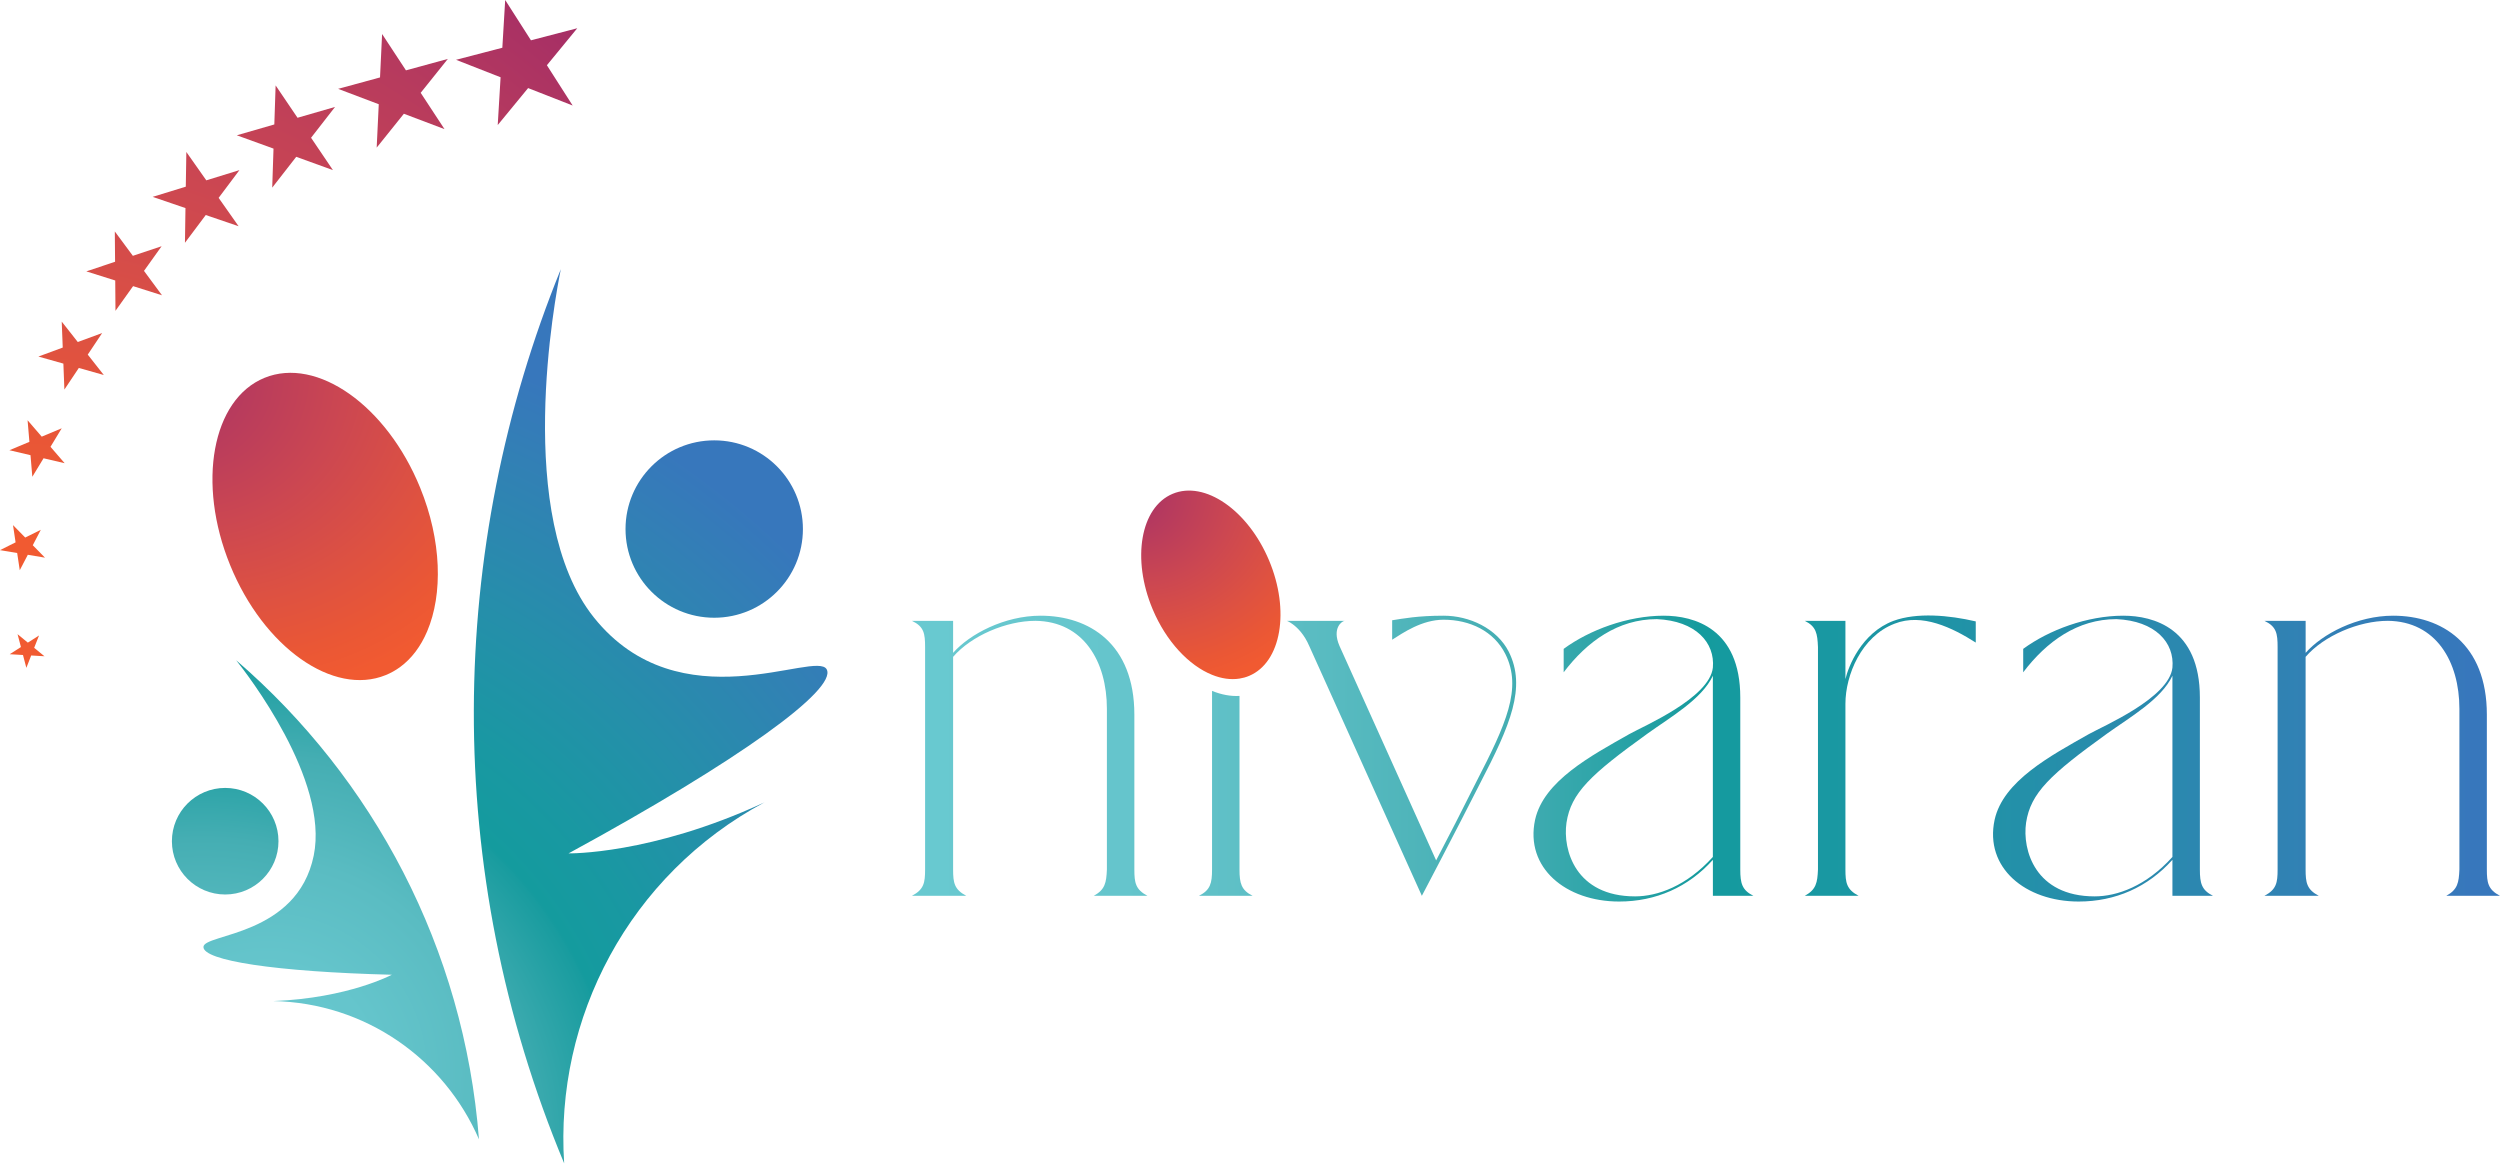
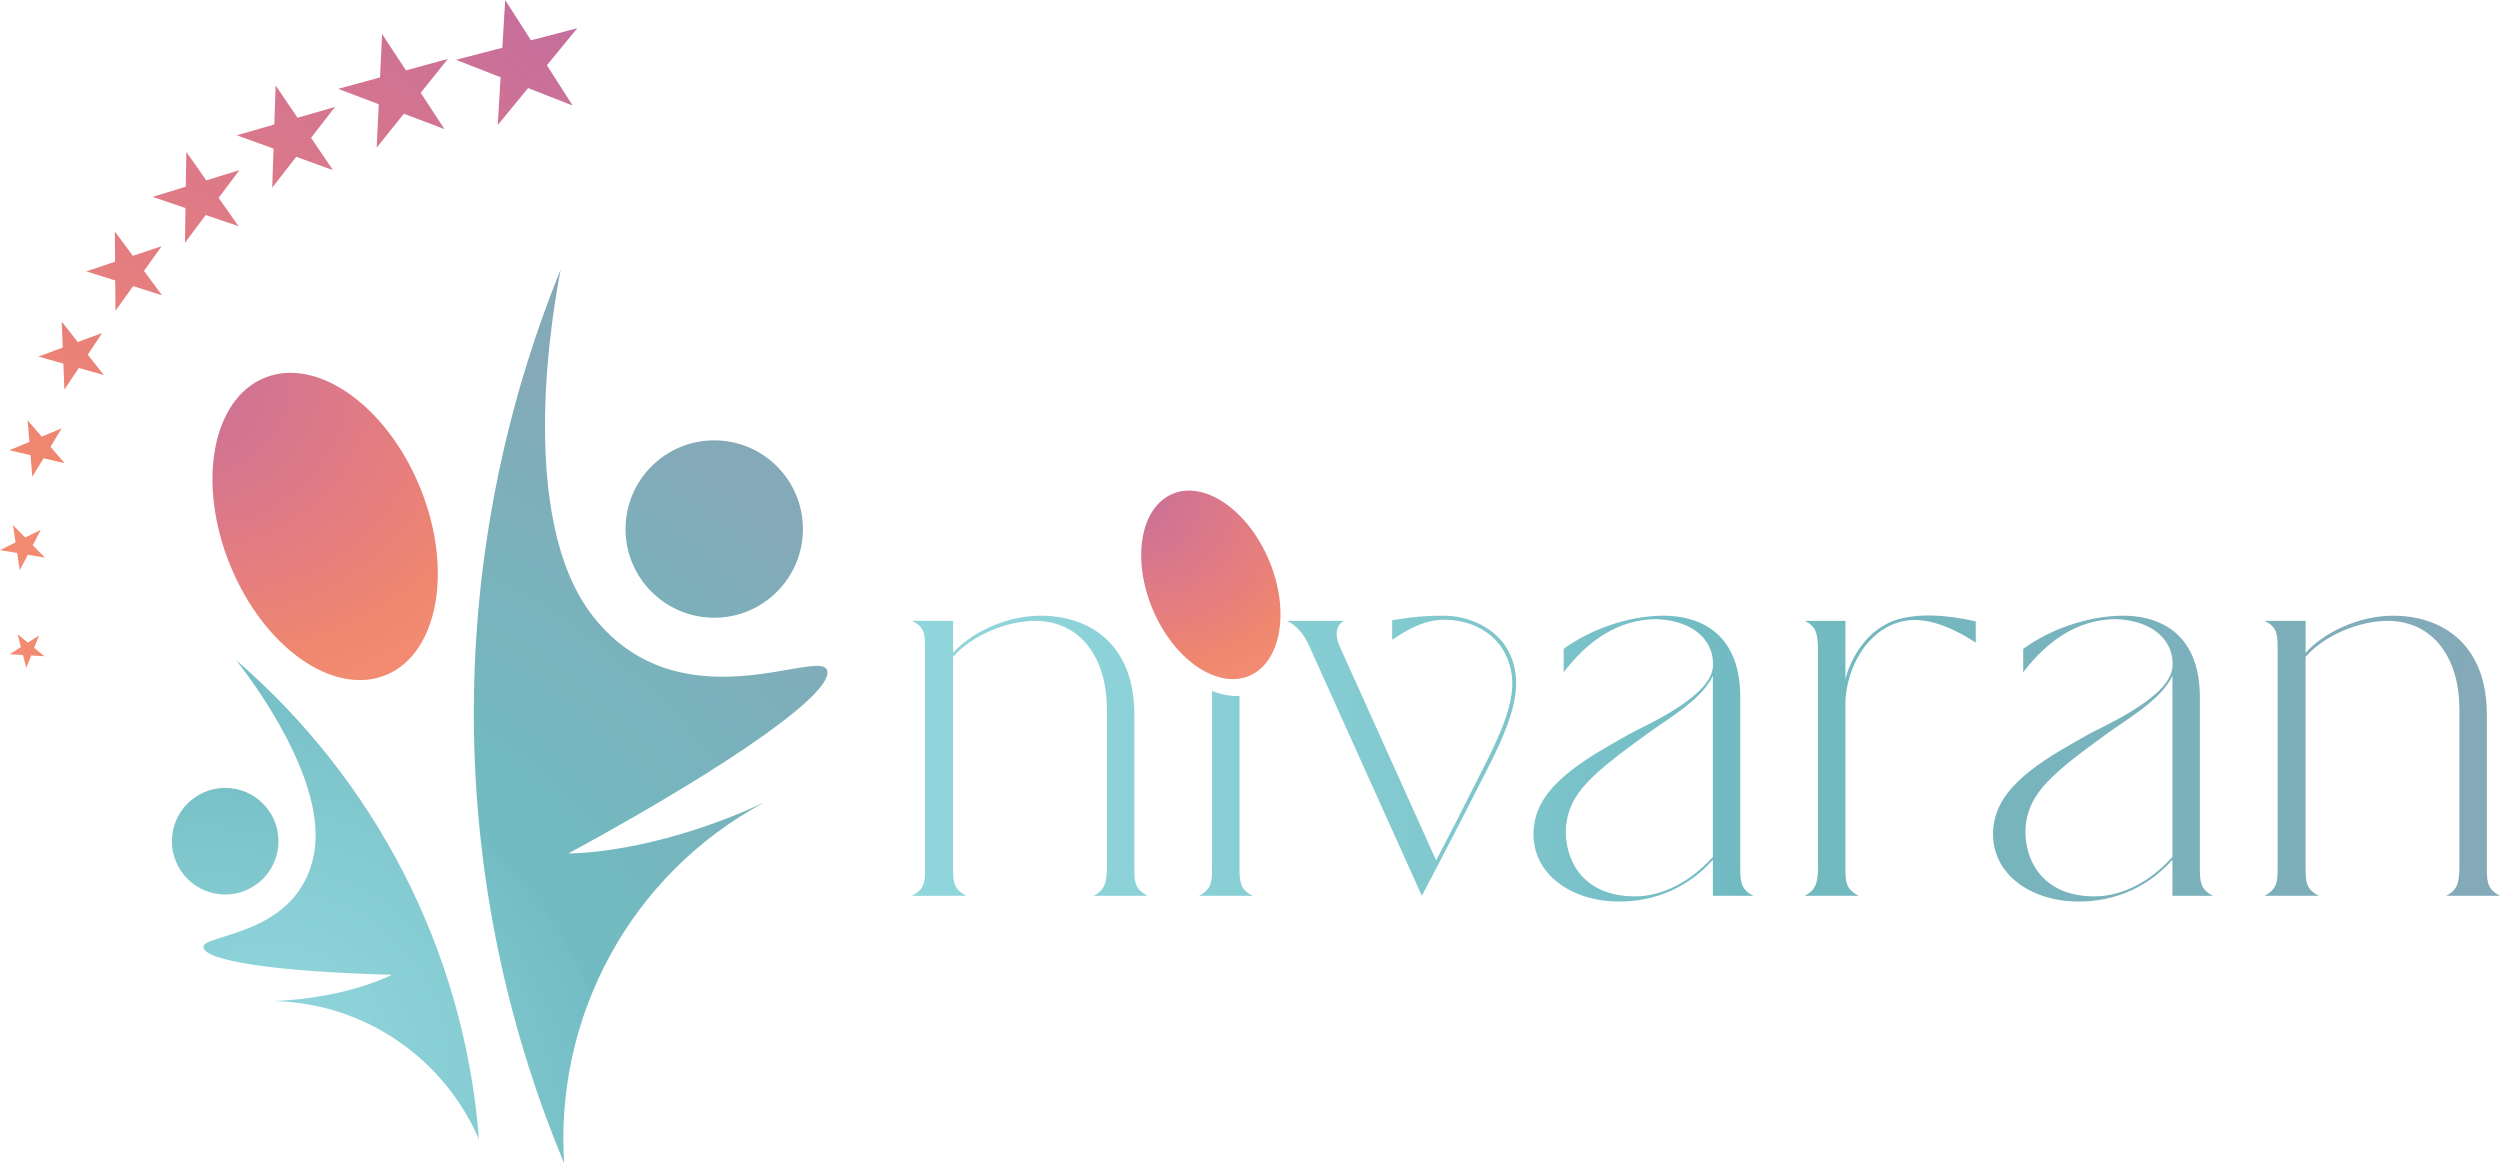
<svg xmlns="http://www.w3.org/2000/svg" version="1.1" id="Layer_1" x="0px" y="0px" style="enable-background:new 0 0 866.61 433.6;" xml:space="preserve" viewBox="48.13 37.57 770.35 358.47">
  <style type="text/css">
	.st0{fill:url(#SVGID_1_);}
	.st1{fill:url(#SVGID_00000060721540436288784930000014160947659736353701_);}
	.st2{fill:url(#SVGID_00000072988646535697203740000004043764986282430388_);}
	.st3{fill:url(#SVGID_00000096024638398838773770000013129828127170407054_);}
	.st4{fill:url(#SVGID_00000080917596597624702360000003224550388802093960_);}
	.st5{fill:url(#SVGID_00000056389327006434003750000010926259623711523971_);}
	.st6{fill:url(#SVGID_00000021823731436810591260000016897533932617479103_);}
	.st7{fill:url(#SVGID_00000080204373350237201970000018107610129797673145_);}
	.st8{fill:url(#SVGID_00000179614275780826298440000007613973209578352012_);}
	.st9{fill:url(#XMLID_00000045580138238951704320000012065291948687688892_);}
	.st10{fill:url(#SVGID_00000085230729097488031420000015898100472303192204_);}
	.st11{fill:url(#SVGID_00000047056388320451920340000003766235239569798314_);}
	.st12{fill:url(#SVGID_00000132075303366435100540000007967686789100861338_);}
	.st13{fill:url(#SVGID_00000004513195163041211110000012597767893465616040_);}
	.st14{fill:url(#SVGID_00000137814571455865651680000000812849981092999101_);}
	.st15{fill:url(#SVGID_00000129899837928364333530000003887594844901216913_);}
	.st16{fill:url(#SVGID_00000080207475874586517430000005937635034657326500_);}
	.st17{fill:url(#XMLID_00000070098073051554152660000001212965922143315086_);}
	.st18{fill:url(#SVGID_00000008838564715502022820000010535846437333501331_);}
	.st19{fill:url(#SVGID_00000013906903682683278180000013893514514817712570_);}
	.st20{fill:url(#SVGID_00000059302276806596923540000012967102490153277854_);}
	.st21{fill:url(#SVGID_00000018925826330900701620000011010978417474487731_);}
</style>
  <g>
    <g>
      <g>
        <g>
          <linearGradient id="SVGID_1_" gradientUnits="userSpaceOnUse" x1="332.858" y1="270.447" x2="810.182" y2="270.447">
-             <stop offset="0" style="stop-color:#68C9D0" />
-             <stop offset="0.128" style="stop-color:#65C5CC" />
-             <stop offset="0.251" style="stop-color:#5ABCC2" />
-             <stop offset="0.374" style="stop-color:#45AEB3" />
-             <stop offset="0.494" style="stop-color:#199C9F" />
-             <stop offset="0.5" style="stop-color:#149B9E" />
-             <stop offset="0.584" style="stop-color:#1998A2" />
-             <stop offset="0.725" style="stop-color:#258FAA" />
-             <stop offset="0.905" style="stop-color:#3280B5" />
-             <stop offset="1" style="stop-color:#3777BC" />
+             <stop offset="0" style="stop-color:#90D5DB" />
+             <stop offset="0.128" style="stop-color:#8CD2D8" />
+             <stop offset="0.251" style="stop-color:#86CCD3" />
+             <stop offset="0.374" style="stop-color:#7EC5CC" />
+             <stop offset="0.494" style="stop-color:#74BDC4" />
+             <stop offset="0.5" style="stop-color:#72BBC2" />
+             <stop offset="0.584" style="stop-color:#73B9C0" />
+             <stop offset="0.725" style="stop-color:#78B4BD" />
+             <stop offset="0.905" style="stop-color:#7EAEBA" />
+             <stop offset="1" style="stop-color:#84A9B8" />
          </linearGradient>
          <path class="st0" d="M385.16,313.61h16.56c-3.7-1.94-4.05-4.05-4.05-8.1v-47.74c0-21.84-13.91-30.48-28.89-30.48      c-11.1,0-21.84,5.64-26.96,11.45v-9.86h-12.68c3.7,1.76,4.05,3.87,4.05,8.1v68.52c0,4.05-0.35,6.16-4.05,8.1h16.73      c-3.7-1.94-4.05-4.05-4.05-8.1v-65.53c5.63-6.52,16.38-11.1,25.37-11.1c14.8,0.18,22.02,12.51,22.02,27.13v49.5      C389.03,309.56,388.68,311.67,385.16,313.61z" />
          <linearGradient id="SVGID_00000132784390219763617990000006810239088434924974_" gradientUnits="userSpaceOnUse" x1="332.858" y1="282.031" x2="810.182" y2="282.031">
-             <stop offset="0" style="stop-color:#68C9D0" />
-             <stop offset="0.128" style="stop-color:#65C5CC" />
-             <stop offset="0.251" style="stop-color:#5ABCC2" />
-             <stop offset="0.374" style="stop-color:#45AEB3" />
-             <stop offset="0.494" style="stop-color:#199C9F" />
-             <stop offset="0.5" style="stop-color:#149B9E" />
-             <stop offset="0.584" style="stop-color:#1998A2" />
-             <stop offset="0.725" style="stop-color:#258FAA" />
-             <stop offset="0.905" style="stop-color:#3280B5" />
-             <stop offset="1" style="stop-color:#3777BC" />
+             <stop offset="0" style="stop-color:#90D5DB" />
+             <stop offset="0.128" style="stop-color:#8CD2D8" />
+             <stop offset="0.251" style="stop-color:#86CCD3" />
+             <stop offset="0.374" style="stop-color:#7EC5CC" />
+             <stop offset="0.494" style="stop-color:#74BDC4" />
+             <stop offset="0.5" style="stop-color:#72BBC2" />
+             <stop offset="0.584" style="stop-color:#73B9C0" />
+             <stop offset="0.725" style="stop-color:#78B4BD" />
+             <stop offset="0.905" style="stop-color:#7EAEBA" />
+             <stop offset="1" style="stop-color:#84A9B8" />
          </linearGradient>
          <path style="fill:url(#SVGID_00000132784390219763617990000006810239088434924974_);" d="M434.12,313.61h-16.56      c3.53-1.76,4.05-3.87,4.05-8.1v-55.05c2.85,1.16,5.71,1.71,8.46,1.55v53.5C430.07,309.73,430.6,311.85,434.12,313.61z" />
          <linearGradient id="SVGID_00000068674353404275581080000009307010966754961280_" gradientUnits="userSpaceOnUse" x1="332.858" y1="270.447" x2="810.182" y2="270.447">
-             <stop offset="0" style="stop-color:#68C9D0" />
-             <stop offset="0.128" style="stop-color:#65C5CC" />
-             <stop offset="0.251" style="stop-color:#5ABCC2" />
-             <stop offset="0.374" style="stop-color:#45AEB3" />
-             <stop offset="0.494" style="stop-color:#199C9F" />
-             <stop offset="0.5" style="stop-color:#149B9E" />
-             <stop offset="0.584" style="stop-color:#1998A2" />
-             <stop offset="0.725" style="stop-color:#258FAA" />
-             <stop offset="0.905" style="stop-color:#3280B5" />
-             <stop offset="1" style="stop-color:#3777BC" />
+             <stop offset="0" style="stop-color:#90D5DB" />
+             <stop offset="0.128" style="stop-color:#8CD2D8" />
+             <stop offset="0.251" style="stop-color:#86CCD3" />
+             <stop offset="0.374" style="stop-color:#7EC5CC" />
+             <stop offset="0.494" style="stop-color:#74BDC4" />
+             <stop offset="0.5" style="stop-color:#72BBC2" />
+             <stop offset="0.584" style="stop-color:#73B9C0" />
+             <stop offset="0.725" style="stop-color:#78B4BD" />
+             <stop offset="0.905" style="stop-color:#7EAEBA" />
+             <stop offset="1" style="stop-color:#84A9B8" />
          </linearGradient>
          <path style="fill:url(#SVGID_00000068674353404275581080000009307010966754961280_);" d="M513.04,238.39      c-3.7-7.22-12.15-11.1-20.08-11.1c-7.92,0-12.51,0.88-15.85,1.41v5.99c3.34-2.11,9.16-6.16,15.85-6.16      c8.11,0,15.5,3.52,19.03,10.57c5.28,10.57,0.18,21.67-8.99,39.46c-3.87,7.75-8.63,17.09-12.34,24.13l-29.77-66.06      c-2.46-5.63,0.88-7.75,1.59-7.75h-17.79c0,0,0.75,0.28,1.82,1.07c1.46,1.08,3.52,3.12,5.05,6.68l34.7,76.98      c0,0,10.75-20.43,17.96-34.7C513.57,260.94,518.5,249.31,513.04,238.39z" />
          <linearGradient id="SVGID_00000039110081399954668430000004358170965124699562_" gradientUnits="userSpaceOnUse" x1="332.858" y1="271.328" x2="810.182" y2="271.328">
-             <stop offset="0" style="stop-color:#68C9D0" />
-             <stop offset="0.128" style="stop-color:#65C5CC" />
-             <stop offset="0.251" style="stop-color:#5ABCC2" />
-             <stop offset="0.374" style="stop-color:#45AEB3" />
-             <stop offset="0.494" style="stop-color:#199C9F" />
-             <stop offset="0.5" style="stop-color:#149B9E" />
-             <stop offset="0.584" style="stop-color:#1998A2" />
-             <stop offset="0.725" style="stop-color:#258FAA" />
-             <stop offset="0.905" style="stop-color:#3280B5" />
-             <stop offset="1" style="stop-color:#3777BC" />
+             <stop offset="0" style="stop-color:#90D5DB" />
+             <stop offset="0.128" style="stop-color:#8CD2D8" />
+             <stop offset="0.251" style="stop-color:#86CCD3" />
+             <stop offset="0.374" style="stop-color:#7EC5CC" />
+             <stop offset="0.494" style="stop-color:#74BDC4" />
+             <stop offset="0.5" style="stop-color:#72BBC2" />
+             <stop offset="0.584" style="stop-color:#73B9C0" />
+             <stop offset="0.725" style="stop-color:#78B4BD" />
+             <stop offset="0.905" style="stop-color:#7EAEBA" />
+             <stop offset="1" style="stop-color:#84A9B8" />
          </linearGradient>
          <path style="fill:url(#SVGID_00000039110081399954668430000004358170965124699562_);" d="M588.43,313.61      c-3.52-1.76-4.05-3.87-4.05-8.1v-53.02c0-21.31-14.27-25.2-23.6-25.2c-11.1,0-22.9,4.4-30.82,10.22v7.22      c7.22-9.51,16.73-16.38,28.71-16.38c11.98,0.53,17.97,7.22,17.26,14.97c-1.05,9.34-21.31,17.97-25.72,20.44      c-11.8,6.69-26.42,14.44-29.06,26.42c-3.17,14.8,9.51,25.19,25.9,25.19c11.27,0,21.31-4.4,28.89-12.86v11.1H588.43z       M551.97,313.78c-18.32,0-22.37-14.27-21.14-22.72c1.41-9.16,7.4-14.8,25.02-27.48c6.86-4.93,16.73-10.57,20.08-17.79v55.84      C567.82,310.62,558.84,313.78,551.97,313.78z" />
          <linearGradient id="SVGID_00000072240272102334890830000018260714168983872388_" gradientUnits="userSpaceOnUse" x1="332.858" y1="270.417" x2="810.182" y2="270.417">
-             <stop offset="0" style="stop-color:#68C9D0" />
-             <stop offset="0.128" style="stop-color:#65C5CC" />
-             <stop offset="0.251" style="stop-color:#5ABCC2" />
-             <stop offset="0.374" style="stop-color:#45AEB3" />
-             <stop offset="0.494" style="stop-color:#199C9F" />
-             <stop offset="0.5" style="stop-color:#149B9E" />
-             <stop offset="0.584" style="stop-color:#1998A2" />
-             <stop offset="0.725" style="stop-color:#258FAA" />
-             <stop offset="0.905" style="stop-color:#3280B5" />
-             <stop offset="1" style="stop-color:#3777BC" />
+             <stop offset="0" style="stop-color:#90D5DB" />
+             <stop offset="0.128" style="stop-color:#8CD2D8" />
+             <stop offset="0.251" style="stop-color:#86CCD3" />
+             <stop offset="0.374" style="stop-color:#7EC5CC" />
+             <stop offset="0.494" style="stop-color:#74BDC4" />
+             <stop offset="0.5" style="stop-color:#72BBC2" />
+             <stop offset="0.584" style="stop-color:#73B9C0" />
+             <stop offset="0.725" style="stop-color:#78B4BD" />
+             <stop offset="0.905" style="stop-color:#7EAEBA" />
+             <stop offset="1" style="stop-color:#84A9B8" />
          </linearGradient>
          <path style="fill:url(#SVGID_00000072240272102334890830000018260714168983872388_);" d="M631.58,228.88      c-9.86,3.7-13.91,14.09-14.8,17.96v-17.96h-12.51c3.52,1.76,3.87,3.87,4.05,8.1v68.52c-0.18,4.05-0.53,6.16-4.05,8.1h16.56      c-3.7-1.94-4.05-4.05-4.05-8.1v-51.08c0-8.81,4.93-20.78,15.15-24.67c8.46-3.34,17.79,1.24,25.01,5.82v-6.52      C648.67,227.12,638.81,226.23,631.58,228.88z" />
          <linearGradient id="SVGID_00000103226594964335529760000002608494530076502402_" gradientUnits="userSpaceOnUse" x1="332.858" y1="271.328" x2="810.182" y2="271.328">
-             <stop offset="0" style="stop-color:#68C9D0" />
-             <stop offset="0.128" style="stop-color:#65C5CC" />
-             <stop offset="0.251" style="stop-color:#5ABCC2" />
-             <stop offset="0.374" style="stop-color:#45AEB3" />
-             <stop offset="0.494" style="stop-color:#199C9F" />
-             <stop offset="0.5" style="stop-color:#149B9E" />
-             <stop offset="0.584" style="stop-color:#1998A2" />
-             <stop offset="0.725" style="stop-color:#258FAA" />
-             <stop offset="0.905" style="stop-color:#3280B5" />
-             <stop offset="1" style="stop-color:#3777BC" />
+             <stop offset="0" style="stop-color:#90D5DB" />
+             <stop offset="0.128" style="stop-color:#8CD2D8" />
+             <stop offset="0.251" style="stop-color:#86CCD3" />
+             <stop offset="0.374" style="stop-color:#7EC5CC" />
+             <stop offset="0.494" style="stop-color:#74BDC4" />
+             <stop offset="0.5" style="stop-color:#72BBC2" />
+             <stop offset="0.584" style="stop-color:#73B9C0" />
+             <stop offset="0.725" style="stop-color:#78B4BD" />
+             <stop offset="0.905" style="stop-color:#7EAEBA" />
+             <stop offset="1" style="stop-color:#84A9B8" />
          </linearGradient>
          <path style="fill:url(#SVGID_00000103226594964335529760000002608494530076502402_);" d="M730.05,313.61      c-3.52-1.76-4.05-3.87-4.05-8.1v-53.02c0-21.31-14.27-25.2-23.61-25.2c-11.1,0-22.9,4.4-30.83,10.22v7.22      c7.22-9.51,16.74-16.38,28.72-16.38c11.98,0.53,17.97,7.22,17.26,14.97c-1.06,9.34-21.31,17.97-25.72,20.44      c-11.81,6.69-26.43,14.44-29.07,26.42c-3.17,14.8,9.52,25.19,25.9,25.19c11.28,0,21.31-4.4,28.89-12.86v11.1H730.05z       M693.59,313.78c-18.32,0-22.37-14.27-21.14-22.72c1.41-9.16,7.4-14.8,25.01-27.48c6.87-4.93,16.73-10.57,20.08-17.79v55.84      C709.45,310.62,700.46,313.78,693.59,313.78z" />
          <linearGradient id="SVGID_00000016051423740491052530000016276437054605537458_" gradientUnits="userSpaceOnUse" x1="332.858" y1="270.447" x2="810.182" y2="270.447">
-             <stop offset="0" style="stop-color:#68C9D0" />
-             <stop offset="0.128" style="stop-color:#65C5CC" />
-             <stop offset="0.251" style="stop-color:#5ABCC2" />
-             <stop offset="0.374" style="stop-color:#45AEB3" />
-             <stop offset="0.494" style="stop-color:#199C9F" />
-             <stop offset="0.5" style="stop-color:#149B9E" />
-             <stop offset="0.584" style="stop-color:#1998A2" />
-             <stop offset="0.725" style="stop-color:#258FAA" />
-             <stop offset="0.905" style="stop-color:#3280B5" />
-             <stop offset="1" style="stop-color:#3777BC" />
+             <stop offset="0" style="stop-color:#90D5DB" />
+             <stop offset="0.128" style="stop-color:#8CD2D8" />
+             <stop offset="0.251" style="stop-color:#86CCD3" />
+             <stop offset="0.374" style="stop-color:#7EC5CC" />
+             <stop offset="0.494" style="stop-color:#74BDC4" />
+             <stop offset="0.5" style="stop-color:#72BBC2" />
+             <stop offset="0.584" style="stop-color:#73B9C0" />
+             <stop offset="0.725" style="stop-color:#78B4BD" />
+             <stop offset="0.905" style="stop-color:#7EAEBA" />
+             <stop offset="1" style="stop-color:#84A9B8" />
          </linearGradient>
          <path style="fill:url(#SVGID_00000016051423740491052530000016276437054605537458_);" d="M801.92,313.61h16.56      c-3.7-1.94-4.05-4.05-4.05-8.1v-47.74c0-21.84-13.92-30.48-28.89-30.48c-11.09,0-21.84,5.64-26.95,11.45v-9.86H745.9      c3.7,1.76,4.05,3.87,4.05,8.1v68.52c0,4.05-0.35,6.16-4.05,8.1h16.73c-3.7-1.94-4.05-4.05-4.05-8.1v-65.53      c5.63-6.52,16.38-11.1,25.37-11.1c14.8,0.18,22.02,12.51,22.02,27.13v49.5C805.8,309.56,805.44,311.67,801.92,313.61z" />
        </g>
        <radialGradient id="SVGID_00000099623144927735157410000007511827235393679533_" cx="409.861" cy="189.387" r="72.153" fx="394.286" fy="189.406" gradientUnits="userSpaceOnUse">
-           <stop offset="0" style="stop-color:#A52E66" />
-           <stop offset="0.164" style="stop-color:#B63A5E" />
-           <stop offset="0.389" style="stop-color:#CC4751" />
-           <stop offset="0.582" style="stop-color:#DD5142" />
-           <stop offset="0.734" style="stop-color:#EA5735" />
-           <stop offset="0.825" style="stop-color:#F15A31" />
+           <stop offset="0" style="stop-color:#C46D9E" />
+           <stop offset="0.164" style="stop-color:#D07393" />
+           <stop offset="0.389" style="stop-color:#DE7A87" />
+           <stop offset="0.582" style="stop-color:#E8807A" />
+           <stop offset="0.734" style="stop-color:#EF876F" />
+           <stop offset="0.825" style="stop-color:#F28B72" />
        </radialGradient>
        <path style="fill:url(#SVGID_00000099623144927735157410000007511827235393679533_);" d="M433.04,245.83     c-0.96,0.41-1.95,0.68-2.96,0.84c-2.72,0.43-5.6,0-8.46-1.16c-7.1-2.86-14.11-10.22-18.3-20.18     c-6.52-15.49-3.78-31.43,6.13-35.59c9.9-4.16,23.21,5.01,29.72,20.5C445.68,225.74,442.94,241.67,433.04,245.83z" />
      </g>
      <g>
        <radialGradient id="SVGID_00000180361189510681840850000008482349776533899424_" cx="128.544" cy="151.988" r="120.513" fx="95.725" fy="152.799" gradientUnits="userSpaceOnUse">
-           <stop offset="0" style="stop-color:#A52E66" />
-           <stop offset="0.164" style="stop-color:#B63A5E" />
-           <stop offset="0.389" style="stop-color:#CC4751" />
-           <stop offset="0.582" style="stop-color:#DD5142" />
-           <stop offset="0.734" style="stop-color:#EA5735" />
-           <stop offset="0.825" style="stop-color:#F15A31" />
+           <stop offset="0" style="stop-color:#C46D9E" />
+           <stop offset="0.164" style="stop-color:#D07393" />
+           <stop offset="0.389" style="stop-color:#DE7A87" />
+           <stop offset="0.582" style="stop-color:#E8807A" />
+           <stop offset="0.734" style="stop-color:#EF876F" />
+           <stop offset="0.825" style="stop-color:#F28B72" />
        </radialGradient>
        <path style="fill:url(#SVGID_00000180361189510681840850000008482349776533899424_);" d="M166.99,245.59     c1.56-0.63,3.02-1.46,4.38-2.44c3.61-2.63,6.43-6.43,8.39-11.05c4.87-11.45,4.48-27.96-2.16-44.24     c-10.31-25.3-31.78-40.46-47.95-33.87c-16.17,6.6-20.92,32.44-10.6,57.73C129.36,237.03,150.82,252.19,166.99,245.59z" />
      </g>
      <g>
        <radialGradient id="XMLID_00000140014173719049018830000005457764110417029311_" cx="56.395" cy="248.298" r="265.188" gradientUnits="userSpaceOnUse">
-           <stop offset="0.175" style="stop-color:#F15A31" />
-           <stop offset="0.266" style="stop-color:#EA5735" />
-           <stop offset="0.418" style="stop-color:#DD5142" />
-           <stop offset="0.611" style="stop-color:#CC4751" />
-           <stop offset="0.836" style="stop-color:#B63A5E" />
-           <stop offset="1" style="stop-color:#A52E66" />
+           <stop offset="0.175" style="stop-color:#F28B72" />
+           <stop offset="0.266" style="stop-color:#EF876F" />
+           <stop offset="0.418" style="stop-color:#E8807A" />
+           <stop offset="0.611" style="stop-color:#DE7A87" />
+           <stop offset="0.836" style="stop-color:#D07393" />
+           <stop offset="1" style="stop-color:#C46D9E" />
        </radialGradient>
        <polygon id="XMLID_00000122689368686138623540000007991978395441201335_" style="fill:url(#XMLID_00000140014173719049018830000005457764110417029311_);" points="     56.25,243.36 55.21,239.4 51.12,239.16 54.58,236.95 53.54,232.99 56.71,235.59 60.16,233.38 58.66,237.19 61.83,239.79      57.74,239.55    " />
        <radialGradient id="SVGID_00000133512703269181926170000004789535193608947371_" cx="56.395" cy="248.298" r="265.188" gradientUnits="userSpaceOnUse">
-           <stop offset="0.175" style="stop-color:#F15A31" />
-           <stop offset="0.266" style="stop-color:#EA5735" />
-           <stop offset="0.418" style="stop-color:#DD5142" />
-           <stop offset="0.611" style="stop-color:#CC4751" />
-           <stop offset="0.836" style="stop-color:#B63A5E" />
-           <stop offset="1" style="stop-color:#A52E66" />
+           <stop offset="0.175" style="stop-color:#F28B72" />
+           <stop offset="0.266" style="stop-color:#EF876F" />
+           <stop offset="0.418" style="stop-color:#E8807A" />
+           <stop offset="0.611" style="stop-color:#DE7A87" />
+           <stop offset="0.836" style="stop-color:#D07393" />
+           <stop offset="1" style="stop-color:#C46D9E" />
        </radialGradient>
        <polygon style="fill:url(#SVGID_00000133512703269181926170000004789535193608947371_);" points="48.13,207.09 52.93,204.69      52.14,199.38 55.9,203.21 60.71,200.82 58.23,205.58 61.99,209.41 56.7,208.52 54.22,213.28 53.42,207.97    " />
        <radialGradient id="SVGID_00000152263298744548768600000008110368316677995438_" cx="56.395" cy="248.298" r="265.188" gradientUnits="userSpaceOnUse">
-           <stop offset="0.175" style="stop-color:#F15A31" />
-           <stop offset="0.266" style="stop-color:#EA5735" />
-           <stop offset="0.418" style="stop-color:#DD5142" />
-           <stop offset="0.611" style="stop-color:#CC4751" />
-           <stop offset="0.836" style="stop-color:#B63A5E" />
-           <stop offset="1" style="stop-color:#A52E66" />
+           <stop offset="0.175" style="stop-color:#F28B72" />
+           <stop offset="0.266" style="stop-color:#EF876F" />
+           <stop offset="0.418" style="stop-color:#E8807A" />
+           <stop offset="0.611" style="stop-color:#DE7A87" />
+           <stop offset="0.836" style="stop-color:#D07393" />
+           <stop offset="1" style="stop-color:#C46D9E" />
        </radialGradient>
        <polygon style="fill:url(#SVGID_00000152263298744548768600000008110368316677995438_);" points="51.03,176.3 57.19,173.72      56.63,167.07 60.99,172.12 67.15,169.54 63.69,175.25 68.05,180.3 61.55,178.78 58.09,184.48 57.53,177.83    " />
        <radialGradient id="SVGID_00000001632320663511268710000018144349889923581593_" cx="56.395" cy="248.298" r="265.139" gradientUnits="userSpaceOnUse">
-           <stop offset="0.175" style="stop-color:#F15A31" />
-           <stop offset="0.266" style="stop-color:#EA5735" />
-           <stop offset="0.418" style="stop-color:#DD5142" />
-           <stop offset="0.611" style="stop-color:#CC4751" />
-           <stop offset="0.836" style="stop-color:#B63A5E" />
-           <stop offset="1" style="stop-color:#A52E66" />
+           <stop offset="0.175" style="stop-color:#F28B72" />
+           <stop offset="0.266" style="stop-color:#EF876F" />
+           <stop offset="0.418" style="stop-color:#E8807A" />
+           <stop offset="0.611" style="stop-color:#DE7A87" />
+           <stop offset="0.836" style="stop-color:#D07393" />
+           <stop offset="1" style="stop-color:#C46D9E" />
        </radialGradient>
        <polygon style="fill:url(#SVGID_00000001632320663511268710000018144349889923581593_);" points="59.96,147.44 67.46,144.67      67.15,136.67 72.1,142.96 79.61,140.19 75.17,146.84 80.12,153.13 72.42,150.95 67.97,157.61 67.66,149.61    " />
        <radialGradient id="SVGID_00000085216535497513923940000011428230455906298020_" cx="56.395" cy="248.298" r="265.188" gradientUnits="userSpaceOnUse">
-           <stop offset="0.175" style="stop-color:#F15A31" />
-           <stop offset="0.266" style="stop-color:#EA5735" />
-           <stop offset="0.418" style="stop-color:#DD5142" />
-           <stop offset="0.611" style="stop-color:#CC4751" />
-           <stop offset="0.836" style="stop-color:#B63A5E" />
-           <stop offset="1" style="stop-color:#A52E66" />
+           <stop offset="0.175" style="stop-color:#F28B72" />
+           <stop offset="0.266" style="stop-color:#EF876F" />
+           <stop offset="0.418" style="stop-color:#E8807A" />
+           <stop offset="0.611" style="stop-color:#DE7A87" />
+           <stop offset="0.836" style="stop-color:#D07393" />
+           <stop offset="1" style="stop-color:#C46D9E" />
        </radialGradient>
        <polygon style="fill:url(#SVGID_00000085216535497513923940000011428230455906298020_);" points="74.73,121.19 83.59,118.23      83.51,108.89 89.07,116.4 97.93,113.44 92.5,121.04 98.05,128.56 89.14,125.74 83.71,133.35 83.64,124    " />
        <radialGradient id="SVGID_00000042708822040957082220000013359340035803424663_" cx="56.395" cy="248.298" r="265.188" gradientUnits="userSpaceOnUse">
-           <stop offset="0.175" style="stop-color:#F15A31" />
-           <stop offset="0.266" style="stop-color:#EA5735" />
-           <stop offset="0.418" style="stop-color:#DD5142" />
-           <stop offset="0.611" style="stop-color:#CC4751" />
-           <stop offset="0.836" style="stop-color:#B63A5E" />
-           <stop offset="1" style="stop-color:#A52E66" />
+           <stop offset="0.175" style="stop-color:#F28B72" />
+           <stop offset="0.266" style="stop-color:#EF876F" />
+           <stop offset="0.418" style="stop-color:#E8807A" />
+           <stop offset="0.611" style="stop-color:#DE7A87" />
+           <stop offset="0.836" style="stop-color:#D07393" />
+           <stop offset="1" style="stop-color:#C46D9E" />
        </radialGradient>
        <polygon style="fill:url(#SVGID_00000042708822040957082220000013359340035803424663_);" points="95.17,98.23 105.38,95.09      105.55,84.4 111.7,93.14 121.91,89.99 115.5,98.54 121.65,107.28 111.53,103.83 105.12,112.38 105.28,101.69    " />
        <radialGradient id="SVGID_00000014606585990844041080000000346029110795788182_" cx="56.395" cy="248.298" r="265.188" gradientUnits="userSpaceOnUse">
-           <stop offset="0.175" style="stop-color:#F15A31" />
-           <stop offset="0.266" style="stop-color:#EA5735" />
-           <stop offset="0.418" style="stop-color:#DD5142" />
-           <stop offset="0.611" style="stop-color:#CC4751" />
-           <stop offset="0.836" style="stop-color:#B63A5E" />
-           <stop offset="1" style="stop-color:#A52E66" />
+           <stop offset="0.175" style="stop-color:#F28B72" />
+           <stop offset="0.266" style="stop-color:#EF876F" />
+           <stop offset="0.418" style="stop-color:#E8807A" />
+           <stop offset="0.611" style="stop-color:#DE7A87" />
+           <stop offset="0.836" style="stop-color:#D07393" />
+           <stop offset="1" style="stop-color:#C46D9E" />
        </radialGradient>
        <polygon style="fill:url(#SVGID_00000014606585990844041080000000346029110795788182_);" points="121.1,79.26 132.66,75.92      133.06,63.89 139.81,73.86 151.37,70.52 143.98,80.02 150.72,89.99 139.41,85.89 132.01,95.39 132.41,83.36    " />
        <radialGradient id="SVGID_00000181086482029301106040000006224182703330860160_" cx="56.395" cy="248.298" r="265.188" gradientUnits="userSpaceOnUse">
-           <stop offset="0.175" style="stop-color:#F15A31" />
-           <stop offset="0.266" style="stop-color:#EA5735" />
-           <stop offset="0.418" style="stop-color:#DD5142" />
-           <stop offset="0.611" style="stop-color:#CC4751" />
-           <stop offset="0.836" style="stop-color:#B63A5E" />
-           <stop offset="1" style="stop-color:#A52E66" />
+           <stop offset="0.175" style="stop-color:#F28B72" />
+           <stop offset="0.266" style="stop-color:#EF876F" />
+           <stop offset="0.418" style="stop-color:#E8807A" />
+           <stop offset="0.611" style="stop-color:#DE7A87" />
+           <stop offset="0.836" style="stop-color:#D07393" />
+           <stop offset="1" style="stop-color:#C46D9E" />
        </radialGradient>
        <polygon style="fill:url(#SVGID_00000181086482029301106040000006224182703330860160_);" points="152.32,64.95 165.23,61.43      165.87,48.05 173.22,59.25 186.13,55.72 177.76,66.17 185.1,77.36 172.58,72.62 164.2,83.06 164.84,69.69    " />
        <radialGradient id="XMLID_00000120552332074198694000000003976740511772681616_" cx="56.395" cy="248.298" r="265.188" gradientUnits="userSpaceOnUse">
-           <stop offset="0.175" style="stop-color:#F15A31" />
-           <stop offset="0.266" style="stop-color:#EA5735" />
-           <stop offset="0.418" style="stop-color:#DD5142" />
-           <stop offset="0.611" style="stop-color:#CC4751" />
-           <stop offset="0.836" style="stop-color:#B63A5E" />
-           <stop offset="1" style="stop-color:#A52E66" />
+           <stop offset="0.175" style="stop-color:#F28B72" />
+           <stop offset="0.266" style="stop-color:#EF876F" />
+           <stop offset="0.418" style="stop-color:#E8807A" />
+           <stop offset="0.611" style="stop-color:#DE7A87" />
+           <stop offset="0.836" style="stop-color:#D07393" />
+           <stop offset="1" style="stop-color:#C46D9E" />
        </radialGradient>
        <polygon id="XMLID_00000038375576182591741560000009753895293341209494_" style="fill:url(#XMLID_00000120552332074198694000000003976740511772681616_);" points="     188.65,56 202.92,52.28 203.8,37.57 211.74,49.99 226.01,46.27 216.65,57.67 224.59,70.09 210.86,64.71 201.5,76.1 202.38,61.38         " />
      </g>
    </g>
    <g>
      <g>
        <g>
          <radialGradient id="SVGID_00000096758835923786689820000008269449264057684400_" cx="130.459" cy="368.14" r="259.814" gradientUnits="userSpaceOnUse">
-             <stop offset="0" style="stop-color:#68C9D0" />
-             <stop offset="0.128" style="stop-color:#65C5CC" />
-             <stop offset="0.251" style="stop-color:#5ABCC2" />
-             <stop offset="0.374" style="stop-color:#45AEB3" />
-             <stop offset="0.494" style="stop-color:#199C9F" />
-             <stop offset="0.5" style="stop-color:#149B9E" />
-             <stop offset="0.584" style="stop-color:#1998A2" />
-             <stop offset="0.725" style="stop-color:#258FAA" />
-             <stop offset="0.905" style="stop-color:#3280B5" />
-             <stop offset="1" style="stop-color:#3777BC" />
+             <stop offset="0" style="stop-color:#90D5DB" />
+             <stop offset="0.128" style="stop-color:#8CD2D8" />
+             <stop offset="0.251" style="stop-color:#86CCD3" />
+             <stop offset="0.374" style="stop-color:#7EC5CC" />
+             <stop offset="0.494" style="stop-color:#74BDC4" />
+             <stop offset="0.5" style="stop-color:#72BBC2" />
+             <stop offset="0.584" style="stop-color:#73B9C0" />
+             <stop offset="0.725" style="stop-color:#78B4BD" />
+             <stop offset="0.905" style="stop-color:#7EAEBA" />
+             <stop offset="1" style="stop-color:#84A9B8" />
          </radialGradient>
          <path style="fill:url(#SVGID_00000096758835923786689820000008269449264057684400_);" d="M195.72,388.64      c-10.65-24.69-35-42.08-63.47-42.6c0.09,0,0.2-0.01,0.31-0.01c22.89-0.92,36.31-8.1,36.31-8.1      c-36.08-0.92-58.05-4.38-58.05-8.55c0-4.17,28.9-3.24,33.99-28.21c4.75-23.36-20.62-56.02-23.91-60.15      C163.1,277.41,191.14,329.73,195.72,388.64z" />
        </g>
        <g>
          <radialGradient id="SVGID_00000116225817456266692570000017955906474356644772_" cx="110.601" cy="393.293" r="259.814" gradientUnits="userSpaceOnUse">
-             <stop offset="0" style="stop-color:#68C9D0" />
-             <stop offset="0.128" style="stop-color:#65C5CC" />
-             <stop offset="0.251" style="stop-color:#5ABCC2" />
-             <stop offset="0.374" style="stop-color:#45AEB3" />
-             <stop offset="0.494" style="stop-color:#199C9F" />
-             <stop offset="0.5" style="stop-color:#149B9E" />
-             <stop offset="0.584" style="stop-color:#1998A2" />
-             <stop offset="0.725" style="stop-color:#258FAA" />
-             <stop offset="0.905" style="stop-color:#3280B5" />
-             <stop offset="1" style="stop-color:#3777BC" />
+             <stop offset="0" style="stop-color:#90D5DB" />
+             <stop offset="0.128" style="stop-color:#8CD2D8" />
+             <stop offset="0.251" style="stop-color:#86CCD3" />
+             <stop offset="0.374" style="stop-color:#7EC5CC" />
+             <stop offset="0.494" style="stop-color:#74BDC4" />
+             <stop offset="0.5" style="stop-color:#72BBC2" />
+             <stop offset="0.584" style="stop-color:#73B9C0" />
+             <stop offset="0.725" style="stop-color:#78B4BD" />
+             <stop offset="0.905" style="stop-color:#7EAEBA" />
+             <stop offset="1" style="stop-color:#84A9B8" />
          </radialGradient>
          <circle style="fill:url(#SVGID_00000116225817456266692570000017955906474356644772_);" cx="117.52" cy="296.78" r="16.42" />
        </g>
      </g>
      <g>
        <g>
          <radialGradient id="SVGID_00000024718925253404113960000010768518505177497263_" cx="110.601" cy="393.293" r="259.814" gradientUnits="userSpaceOnUse">
-             <stop offset="0" style="stop-color:#68C9D0" />
-             <stop offset="0.128" style="stop-color:#65C5CC" />
-             <stop offset="0.251" style="stop-color:#5ABCC2" />
-             <stop offset="0.374" style="stop-color:#45AEB3" />
-             <stop offset="0.494" style="stop-color:#199C9F" />
-             <stop offset="0.5" style="stop-color:#149B9E" />
-             <stop offset="0.584" style="stop-color:#1998A2" />
-             <stop offset="0.725" style="stop-color:#258FAA" />
-             <stop offset="0.905" style="stop-color:#3280B5" />
-             <stop offset="1" style="stop-color:#3777BC" />
+             <stop offset="0" style="stop-color:#90D5DB" />
+             <stop offset="0.128" style="stop-color:#8CD2D8" />
+             <stop offset="0.251" style="stop-color:#86CCD3" />
+             <stop offset="0.374" style="stop-color:#7EC5CC" />
+             <stop offset="0.494" style="stop-color:#74BDC4" />
+             <stop offset="0.5" style="stop-color:#72BBC2" />
+             <stop offset="0.584" style="stop-color:#73B9C0" />
+             <stop offset="0.725" style="stop-color:#78B4BD" />
+             <stop offset="0.905" style="stop-color:#7EAEBA" />
+             <stop offset="1" style="stop-color:#84A9B8" />
          </radialGradient>
          <path style="fill:url(#SVGID_00000024718925253404113960000010768518505177497263_);" d="M221.97,396.04      c-2.94-44.67,19.97-88.9,61.77-111.26c-0.14,0.07-0.31,0.13-0.46,0.22c-34.63,15.99-59.95,15.53-59.95,15.53      c52.78-28.73,82.71-50.51,79.55-56.68c-3.16-6.18-45.29,17.11-71.77-16.04c-24.75-31.01-11.91-98.67-10.17-107.28      C185.98,206.44,184.08,305.26,221.97,396.04z" />
        </g>
        <g>
          <radialGradient id="SVGID_00000026149635735119984240000007253412453247859600_" cx="110.601" cy="393.293" r="259.814" gradientUnits="userSpaceOnUse">
-             <stop offset="0" style="stop-color:#68C9D0" />
-             <stop offset="0.128" style="stop-color:#65C5CC" />
-             <stop offset="0.251" style="stop-color:#5ABCC2" />
-             <stop offset="0.374" style="stop-color:#45AEB3" />
-             <stop offset="0.494" style="stop-color:#199C9F" />
-             <stop offset="0.5" style="stop-color:#149B9E" />
-             <stop offset="0.584" style="stop-color:#1998A2" />
-             <stop offset="0.725" style="stop-color:#258FAA" />
-             <stop offset="0.905" style="stop-color:#3280B5" />
-             <stop offset="1" style="stop-color:#3777BC" />
+             <stop offset="0" style="stop-color:#90D5DB" />
+             <stop offset="0.128" style="stop-color:#8CD2D8" />
+             <stop offset="0.251" style="stop-color:#86CCD3" />
+             <stop offset="0.374" style="stop-color:#7EC5CC" />
+             <stop offset="0.494" style="stop-color:#74BDC4" />
+             <stop offset="0.5" style="stop-color:#72BBC2" />
+             <stop offset="0.584" style="stop-color:#73B9C0" />
+             <stop offset="0.725" style="stop-color:#78B4BD" />
+             <stop offset="0.905" style="stop-color:#7EAEBA" />
+             <stop offset="1" style="stop-color:#84A9B8" />
          </radialGradient>
          <circle style="fill:url(#SVGID_00000026149635735119984240000007253412453247859600_);" cx="268.21" cy="200.59" r="27.33" />
        </g>
      </g>
    </g>
  </g>
</svg>
